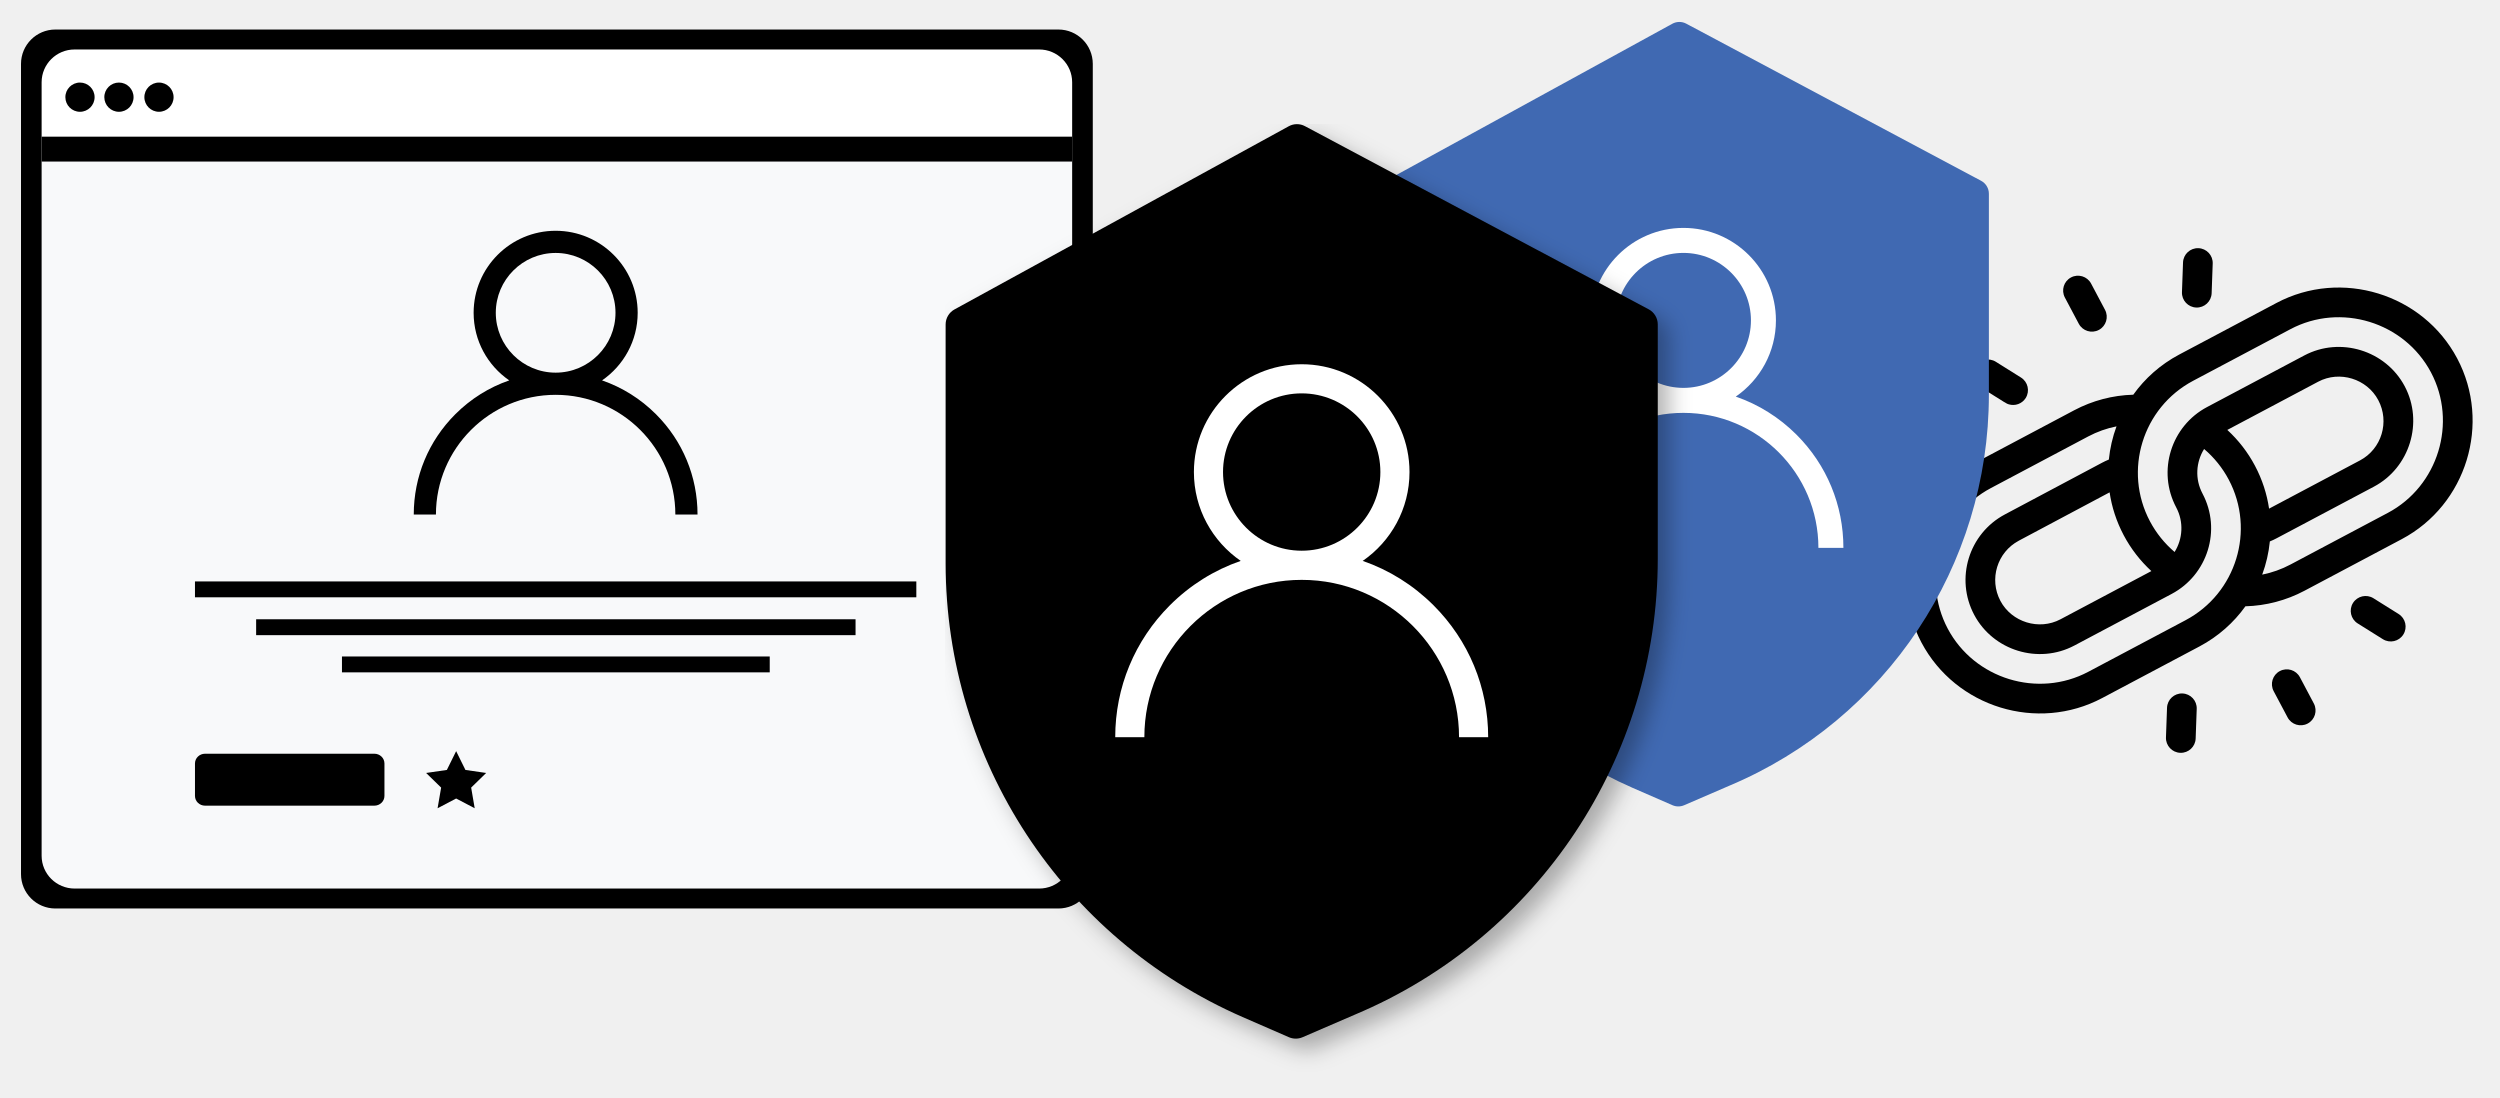
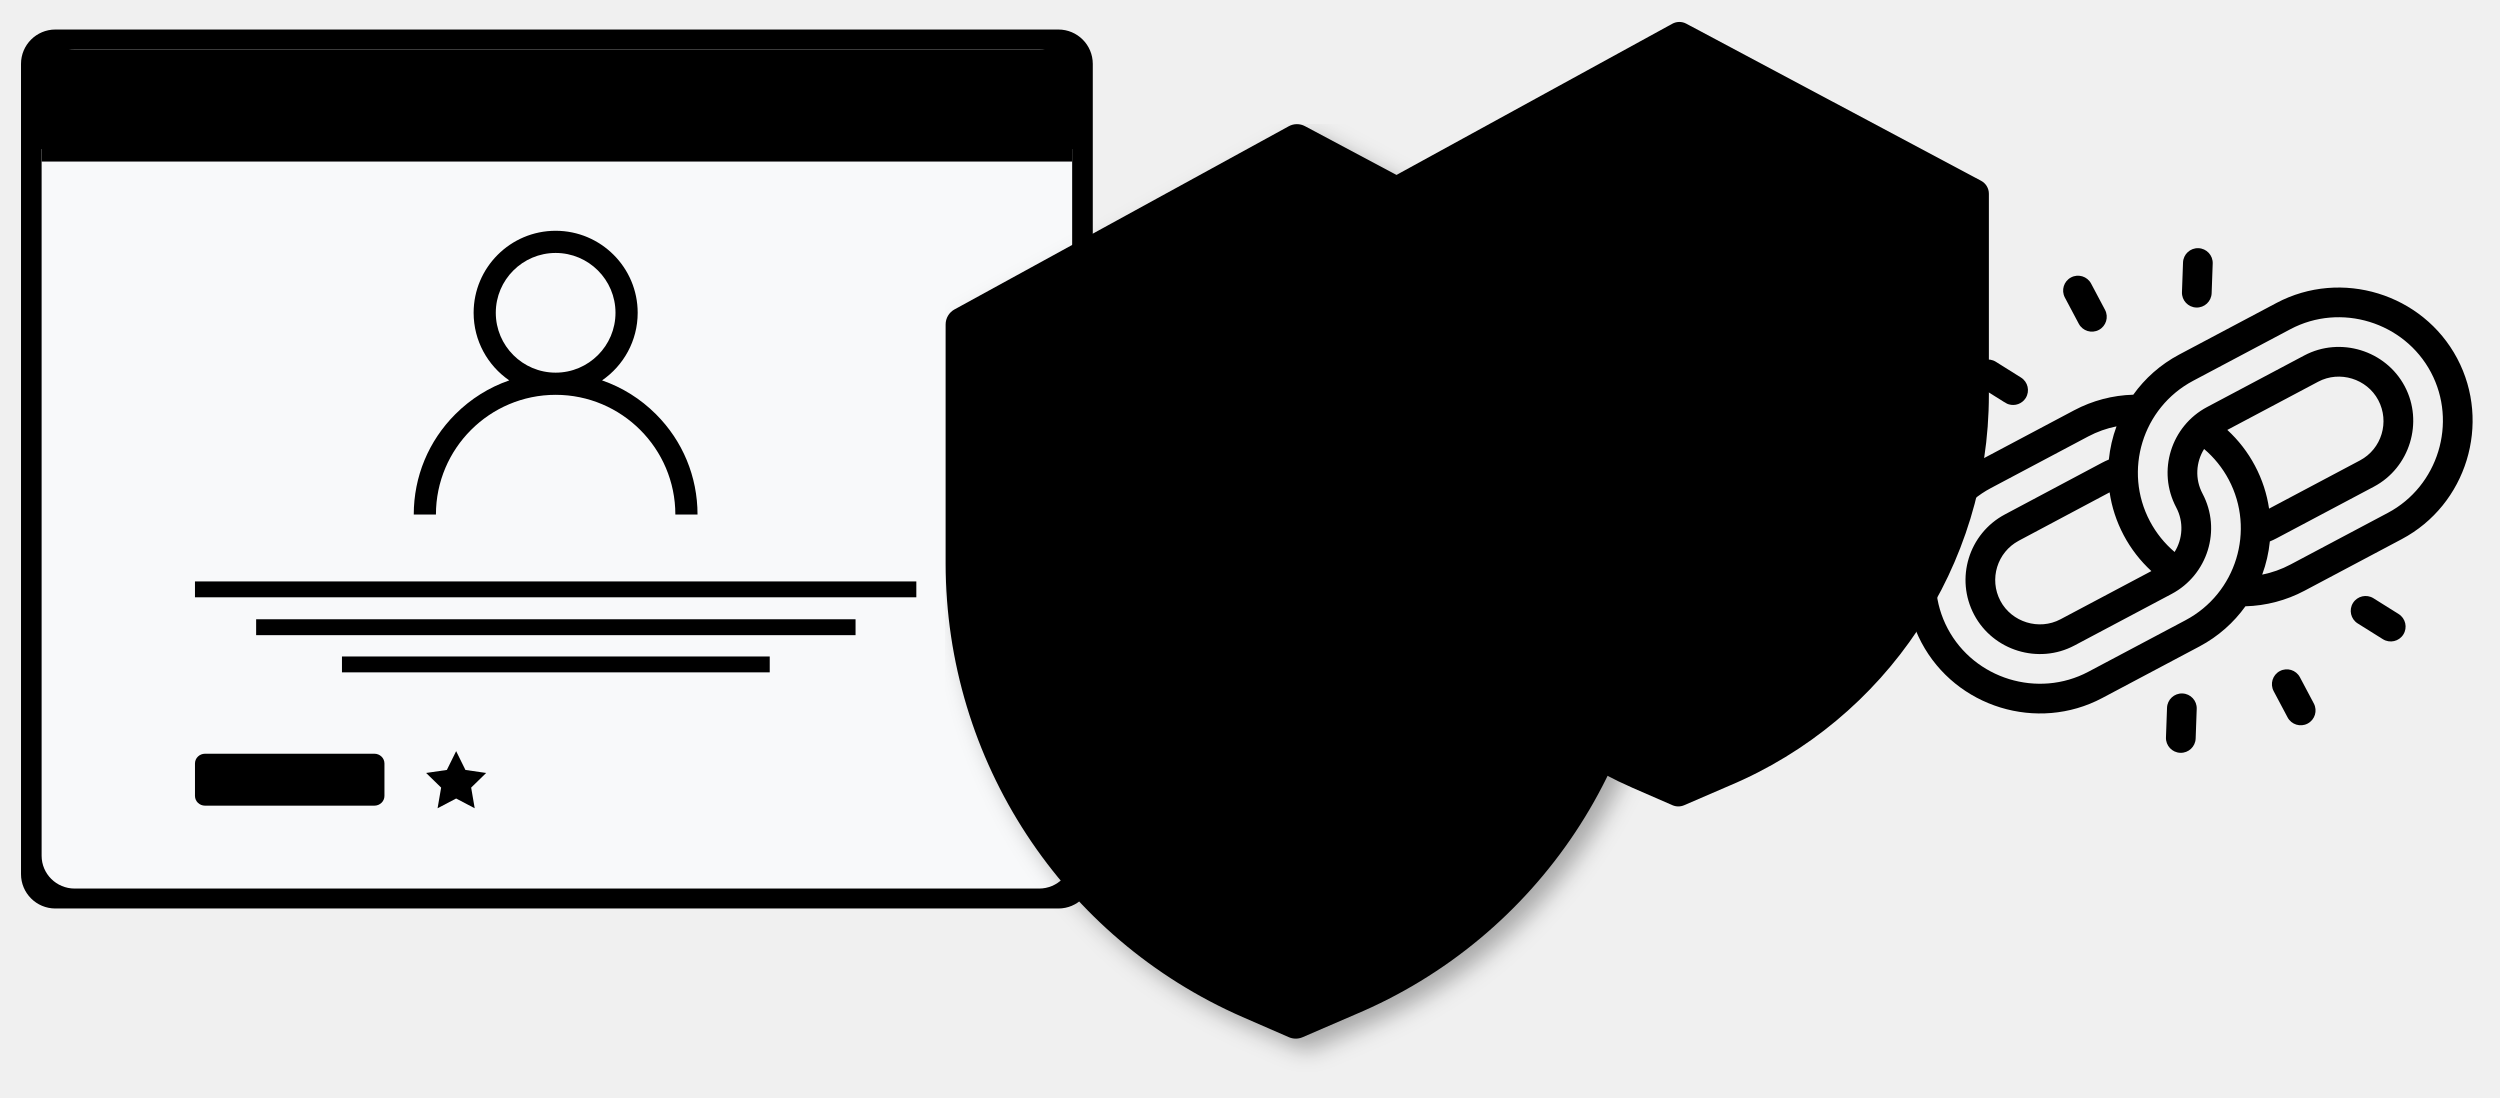
<svg xmlns="http://www.w3.org/2000/svg" version="1.1" class="icon" id="associated-accounts" x="0px" y="0px" width="227.833px" height="100px" viewBox="0 0 227.833 100" xml:space="preserve">
  <g id="browser">
-     <rect id="tab-bg" x="2.741" y="4.508" fill="#FFFFFF" width="95.326" height="9.137" />
+     <rect id="tab-bg" x="2.741" y="4.508" class="path fill white" width="95.326" height="9.137" />
    <rect id="body-bg" x="3.394" y="13.589" fill="#F8F9FA" width="94.673" height="68.688" />
    <g id="user_2_">
      <g>
        <path class="path fill tertiary" d="M59.78,37.749c-1.408-1.408-3.084-2.451-4.913-3.083c1.959-1.349,3.247-3.606,3.247-6.16      c0-4.122-3.354-7.475-7.476-7.475s-7.475,3.353-7.475,7.475c0,2.554,1.286,4.812,3.246,6.16      c-1.829,0.631-3.505,1.675-4.914,3.083c-2.442,2.441-3.788,5.69-3.788,9.143h2.021c0-6.016,4.895-10.91,10.91-10.91      c6.016,0,10.909,4.895,10.909,10.91h2.021C63.568,43.439,62.222,40.19,59.78,37.749z M50.638,33.961      c-3.007,0-5.455-2.447-5.455-5.455s2.448-5.454,5.455-5.454c3.008,0,5.454,2.446,5.454,5.454S53.646,33.961,50.638,33.961z" />
      </g>
    </g>
    <rect id="text-line-1" x="17.768" y="52.988" class="path fill tertiary" width="65.74" height="1.446" />
    <rect id="text-line-2" x="23.343" y="56.436" class="path fill tertiary" width="54.626" height="1.448" />
    <rect id="text-line-3" x="31.164" y="59.827" class="path fill tertiary" width="38.984" height="1.447" />
    <polygon id="star" class="path fill tertiary" points="41.57,68.454 42.415,70.167 44.306,70.442 42.938,71.776 43.261,73.659 41.57,72.77     39.878,73.659 40.202,71.776 38.833,70.442 40.724,70.167  " />
    <rect id="divider-top" x="3.793" y="12.455" class="path fill tertiary" width="93.916" height="2.268" />
    <circle id="browser-button-1" class="path fill tertiary" cx="7.289" cy="8.856" r="1.332" />
    <circle id="browser-button-2" class="path fill tertiary" cx="10.839" cy="8.856" r="1.332" />
    <circle id="browser-button-3" class="path fill tertiary" cx="14.488" cy="8.856" r="1.331" />
    <path id="button" class="path fill tertiary" d="M35.036,72.536c0,0.489-0.412,0.887-0.919,0.887h-15.43c-0.507,0-0.918-0.398-0.918-0.887    v-2.959c0-0.49,0.411-0.888,0.918-0.888h15.43c0.507,0,0.919,0.397,0.919,0.888V72.536z" />
    <path id="outer-rounded-rect" class="path fill tertiary" d="M96.457,2.691H5.046c-1.729,0-3.132,1.402-3.132,3.132v73.839    c0,1.73,1.402,3.132,3.132,3.132h91.411c1.73,0,3.132-1.402,3.132-3.132V5.823C99.588,4.093,98.187,2.691,96.457,2.691z     M97.709,77.988c0,1.652-1.349,2.989-3.011,2.989H6.803c-1.662,0-3.01-1.337-3.01-2.989V7.497c0-1.651,1.348-2.989,3.01-2.989    h87.895c1.662,0,3.011,1.338,3.011,2.989V77.988z" />
  </g>
  <g id="link">
    <path class="path fill tertiary" d="M218.878,49.134c5.905-3.131,8.186-10.566,5.053-16.471c-3.131-5.903-10.566-8.184-16.469-5.053    l-8.866,4.703c-1.716,0.911-3.124,2.176-4.184,3.658c-1.871,0.05-3.717,0.534-5.382,1.417l-8.865,4.703    c-5.905,3.132-8.186,10.566-5.054,16.47c3.131,5.904,10.566,8.186,16.47,5.053l8.866-4.703c1.716-0.911,3.124-2.176,4.185-3.657    c1.871-0.05,3.717-0.534,5.382-1.417L218.878,49.134z M192.255,44.87c0.197,1.333,0.621,2.655,1.288,3.913    c0.65,1.226,1.505,2.328,2.518,3.261l-8.285,4.395c-1.949,1.034-4.438,0.27-5.473-1.678c-1.05-1.98-0.294-4.44,1.685-5.49    L192.255,44.87z M199.179,56.52l-8.865,4.702c-4.59,2.434-10.38,0.652-12.811-3.931c-2.432-4.584-0.655-10.378,3.931-12.81    l8.866-4.703c0.816-0.434,1.687-0.743,2.584-0.922c-0.359,0.973-0.594,1.99-0.698,3.025c-0.209,0.085-0.416,0.181-0.618,0.289    l-8.848,4.707c-3.301,1.751-4.558,5.85-2.807,9.15c1.735,3.271,5.862,4.537,9.132,2.802l8.866-4.703    c3.269-1.733,4.57-5.83,2.808-9.149c-0.703-1.326-0.595-2.87,0.148-4.059c0.913,0.774,1.678,1.723,2.244,2.79    C205.558,48.324,203.794,54.071,199.179,56.52z M206.788,46.354c-0.197-1.334-0.621-2.657-1.288-3.913    c-0.649-1.226-1.505-2.329-2.518-3.261l8.284-4.395c1.95-1.035,4.439-0.271,5.473,1.679c1.051,1.979,0.312,4.445-1.666,5.495    L206.788,46.354z M206.161,52.368c0.359-0.974,0.594-1.99,0.698-3.026c0.209-0.084,0.417-0.181,0.617-0.288l8.866-4.703    c3.271-1.734,4.543-5.879,2.807-9.15c-1.735-3.271-5.879-4.543-9.15-2.808l-8.865,4.704c-3.268,1.733-4.57,5.829-2.807,9.15    c0.703,1.324,0.593,2.868-0.149,4.057c-0.913-0.774-1.677-1.723-2.244-2.79c-2.448-4.616-0.685-10.361,3.93-12.81l8.866-4.703    c4.586-2.433,10.377-0.656,12.81,3.93c2.433,4.586,0.656,10.378-3.931,12.81l-8.865,4.703    C207.93,51.878,207.058,52.187,206.161,52.368z" />
    <path class="path fill tertiary" d="M209.598,61.719c-0.35-0.662-1.169-0.913-1.83-0.562c-0.661,0.35-0.912,1.169-0.562,1.83l1.269,2.391    c0.35,0.661,1.17,0.912,1.83,0.562c0.66-0.35,0.912-1.169,0.561-1.83L209.598,61.719z" />
    <path class="path fill tertiary" d="M189.446,29.505c0.351,0.66,1.17,0.912,1.83,0.562s0.911-1.169,0.561-1.83l-1.268-2.392    c-0.351-0.661-1.169-0.913-1.83-0.562c-0.66,0.35-0.911,1.169-0.562,1.83L189.446,29.505z" />
    <path class="path fill tertiary" d="M218.596,55.959l-2.294-1.438c-0.633-0.396-1.47-0.204-1.866,0.429c-0.396,0.634-0.205,1.469,0.429,1.866    l2.294,1.436c0.633,0.397,1.47,0.205,1.865-0.429C219.42,57.191,219.229,56.355,218.596,55.959z" />
    <path class="path fill tertiary" d="M180.448,35.264c2.521,1.578,2.391,1.515,2.617,1.584c0.572,0.175,1.212-0.046,1.544-0.576    c0.396-0.634,0.204-1.469-0.429-1.865l-2.294-1.438c-0.632-0.396-1.469-0.205-1.865,0.43    C179.623,34.033,179.815,34.868,180.448,35.264z" />
    <path class="path fill tertiary" d="M200.194,64.598c0.027-0.747-0.557-1.374-1.304-1.401c-0.747-0.026-1.375,0.556-1.402,1.305l-0.097,2.705    c-0.025,0.747,0.558,1.374,1.305,1.4c0.748,0.028,1.375-0.557,1.401-1.303L200.194,64.598z" />
    <path class="path fill tertiary" d="M198.849,26.626c-0.027,0.747,0.558,1.375,1.304,1.401c0.746,0.027,1.375-0.557,1.401-1.305l0.097-2.705    c0.027-0.747-0.557-1.374-1.303-1.4c-0.748-0.028-1.375,0.556-1.402,1.303L198.849,26.626z" />
  </g>
  <g id="account_secondary">
-     <path id="shield_1_" fill="#4069B2" d="M180.545,16.476l-26.87-14.318c-0.398-0.213-0.876-0.21-1.272,0.007l-26.127,14.318    c-0.428,0.234-0.695,0.684-0.695,1.173v18.703c0.016,15.375,9.125,29.283,23.211,35.443l3.627,1.58    c0.338,0.147,0.725,0.147,1.063,0.001l4.087-1.765c14.348-6.026,23.682-20.069,23.684-35.63V17.657    C181.254,17.163,180.98,16.708,180.545,16.476z M128.256,36.359 M156.522,69.159" />
+     <path id="shield_1_" class="path fill blue" d="M180.545,16.476l-26.87-14.318c-0.398-0.213-0.876-0.21-1.272,0.007l-26.127,14.318    c-0.428,0.234-0.695,0.684-0.695,1.173v18.703c0.016,15.375,9.125,29.283,23.211,35.443l3.627,1.58    c0.338,0.147,0.725,0.147,1.063,0.001l4.087-1.765c14.348-6.026,23.682-20.069,23.684-35.63V17.657    C181.254,17.163,180.98,16.708,180.545,16.476z M128.256,36.359 M156.522,69.159" />
    <g id="user_1_">
      <g>
-         <path fill="#FFFFFF" d="M163.727,39.618c-1.589-1.587-3.478-2.763-5.541-3.474c2.209-1.521,3.66-4.067,3.66-6.946      c0-4.647-3.781-8.428-8.429-8.428c-4.647,0-8.427,3.78-8.427,8.428c0,2.879,1.451,5.425,3.659,6.946      c-2.062,0.711-3.952,1.887-5.541,3.474c-2.753,2.754-4.27,6.415-4.27,10.309h2.278c0-6.783,5.518-12.301,12.3-12.301      c6.783,0,12.301,5.518,12.301,12.301h2.278C167.996,46.033,166.48,42.372,163.727,39.618z M153.417,35.349      c-3.391,0-6.149-2.759-6.149-6.151s2.758-6.15,6.149-6.15c3.392,0,6.152,2.758,6.152,6.15S156.809,35.349,153.417,35.349z" />
+         <path class="path fill white" d="M163.727,39.618c-1.589-1.587-3.478-2.763-5.541-3.474c2.209-1.521,3.66-4.067,3.66-6.946      c0-4.647-3.781-8.428-8.429-8.428c-4.647,0-8.427,3.78-8.427,8.428c0,2.879,1.451,5.425,3.659,6.946      c-2.062,0.711-3.952,1.887-5.541,3.474c-2.753,2.754-4.27,6.415-4.27,10.309h2.278c0-6.783,5.518-12.301,12.3-12.301      c6.783,0,12.301,5.518,12.301,12.301h2.278C167.996,46.033,166.48,42.372,163.727,39.618z M153.417,35.349      c-3.391,0-6.149-2.759-6.149-6.151s2.758-6.15,6.149-6.15c3.392,0,6.152,2.758,6.152,6.15S156.809,35.349,153.417,35.349z" />
      </g>
    </g>
  </g>
  <g id="account_primary">
    <defs>
      <filter id="f1" x="0" y="0" width="200%" height="200%">
        <feOffset result="offOut" in="SourceAlpha" dx="1" dy="1" />
        <feBlend in="SourceGraphic" in2="blurOut" mode="normal" />
        <feGaussianBlur result="blurOut" in="offOut" stdDeviation="1" />
        <feComponentTransfer>
          <feFuncA type="linear" slope="0.3" />
        </feComponentTransfer>
        <feMerge>
          <feMergeNode />
          <feMergeNode in="SourceGraphic" />
        </feMerge>
      </filter>
    </defs>
    <g>
      <g>
        <path filter="url(#f1)" id="shield_15_" class="path fill primary" d="M150.251,28.189l-31.323-16.69c-0.465-0.249-1.021-0.245-1.483,0.009l-30.456,16.69     c-0.499,0.273-0.81,0.797-0.81,1.367v21.802c0.018,17.923,10.637,34.135,27.057,41.316l4.229,1.842     c0.394,0.172,0.845,0.172,1.24,0.001l4.764-2.057c16.726-7.025,27.606-23.395,27.608-41.535v-21.37     C151.077,28.99,150.758,28.459,150.251,28.189z M89.297,51.367 M122.247,89.601" />
        <g id="user_13_">
          <g>
-             <path fill="#FFFFFF" d="M130.645,55.166c-1.853-1.85-4.054-3.221-6.458-4.05c2.575-1.773,4.266-4.741,4.266-8.097       c0-5.418-4.407-9.824-9.825-9.824c-5.417,0-9.824,4.406-9.824,9.824c0,3.356,1.692,6.324,4.266,8.097       c-2.403,0.829-4.607,2.2-6.459,4.05c-3.209,3.21-4.977,7.479-4.977,12.018h2.655c0-7.907,6.432-14.339,14.338-14.339       c7.907,0,14.34,6.432,14.34,14.339h2.655C135.622,62.644,133.855,58.375,130.645,55.166z M118.627,50.188       c-3.953,0-7.169-3.216-7.169-7.17s3.216-7.169,7.169-7.169c3.954,0,7.171,3.215,7.171,7.169S122.582,50.188,118.627,50.188z" />
+             <path class="path fill white" d="M130.645,55.166c-1.853-1.85-4.054-3.221-6.458-4.05c2.575-1.773,4.266-4.741,4.266-8.097       c0-5.418-4.407-9.824-9.825-9.824c-5.417,0-9.824,4.406-9.824,9.824c0,3.356,1.692,6.324,4.266,8.097       c-2.403,0.829-4.607,2.2-6.459,4.05c-3.209,3.21-4.977,7.479-4.977,12.018h2.655c0-7.907,6.432-14.339,14.338-14.339       c7.907,0,14.34,6.432,14.34,14.339h2.655C135.622,62.644,133.855,58.375,130.645,55.166z M118.627,50.188       c-3.953,0-7.169-3.216-7.169-7.17s3.216-7.169,7.169-7.169c3.954,0,7.171,3.215,7.171,7.169S122.582,50.188,118.627,50.188z" />
          </g>
        </g>
      </g>
    </g>
  </g>
</svg>
